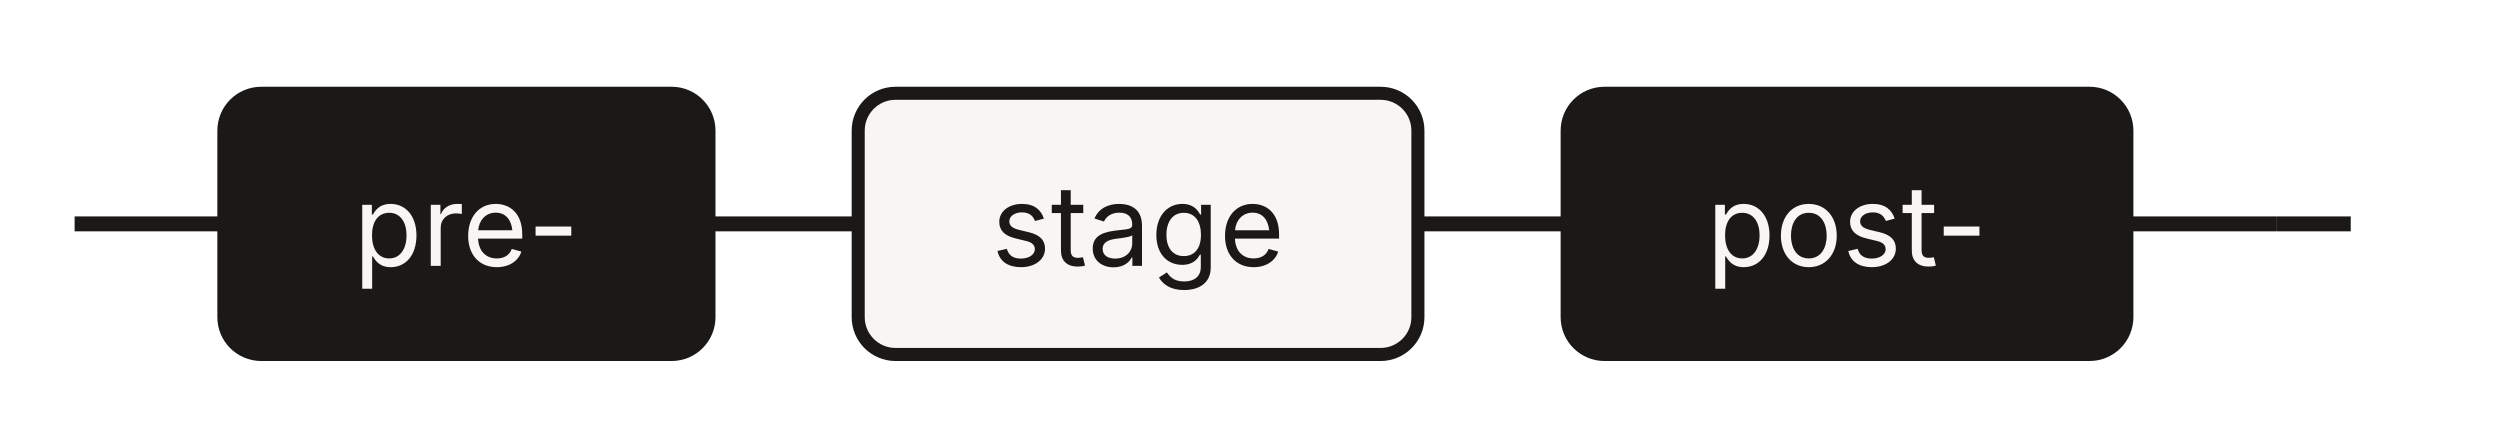
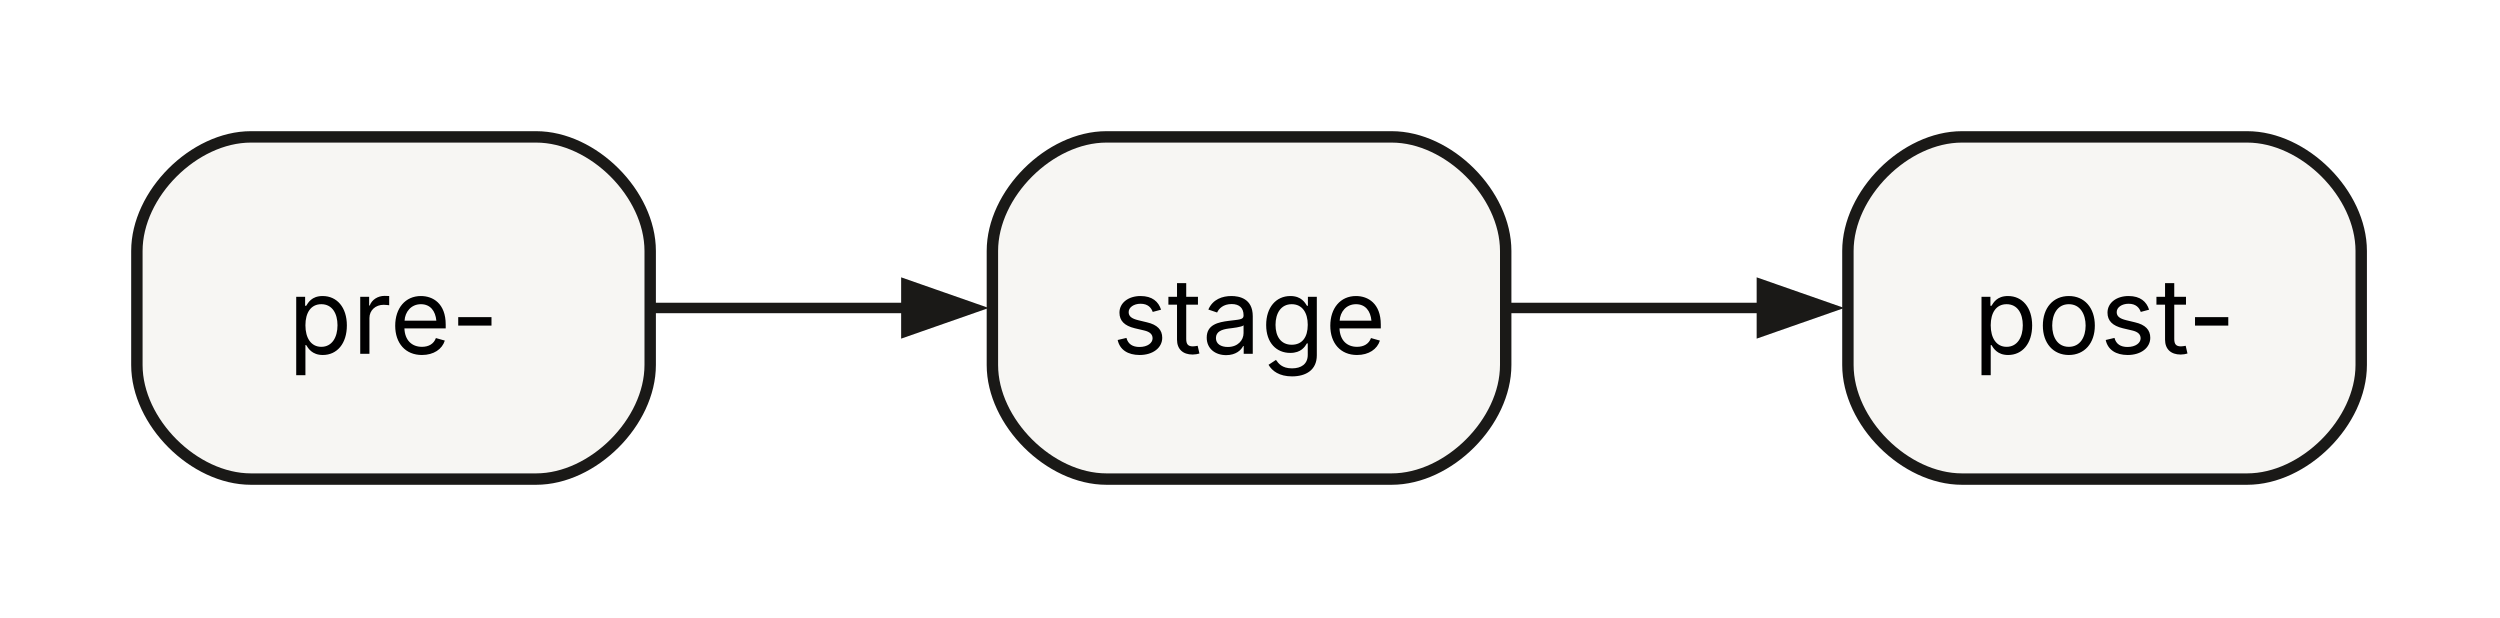
- <svg xmlns="http://www.w3.org/2000/svg" viewBox="0 0 268 48" role="img">
-   <path d="M8 24.0 H24.0" fill="none" stroke="#1a1917" stroke-width="1.6" />
-   <rect x="24.0" y="10.0" width="52.0" height="28.0" rx="4" fill="#1a1917" stroke="#1a1917" stroke-width="1.4" />
-   <text x="50.0" y="28.5" text-anchor="middle" font-family="Inter,Helvetica,sans-serif" font-size="12" fill="#f7f6f3">pre-</text>
-   <path d="M76.0 24.0 H92.0" fill="none" stroke="#1a1917" stroke-width="1.6" />
-   <rect x="92.0" y="10.0" width="60.0" height="28.0" rx="4" fill="#f7f6f3" stroke="#1a1917" stroke-width="1.4" />
-   <text x="122.0" y="28.5" text-anchor="middle" font-family="Inter,Helvetica,sans-serif" font-size="12" fill="#1a1917">stage</text>
-   <path d="M152.0 24.0 H168.0" fill="none" stroke="#1a1917" stroke-width="1.6" />
-   <rect x="168.0" y="10.0" width="60.0" height="28.0" rx="4" fill="#1a1917" stroke="#1a1917" stroke-width="1.4" />
-   <text x="198.0" y="28.5" text-anchor="middle" font-family="Inter,Helvetica,sans-serif" font-size="12" fill="#f7f6f3">post-</text>
-   <path d="M228.0 24.0 H244.0" fill="none" stroke="#1a1917" stroke-width="1.6" />
-   <path d="M244.0 24.0 H252.0" fill="none" stroke="#1a1917" stroke-width="1.6" />
+ <svg xmlns="http://www.w3.org/2000/svg" width="263pt" height="65pt" viewBox="0.00 0.00 263.00 65.00">
+   <g id="graph0" class="graph" transform="scale(1 1) rotate(0) translate(14.4 50.4)">
+     <g id="node1" class="node">
+       <path fill="#f7f6f3" stroke="#1a1917" stroke-width="1.2" d="M42,-36C42,-36 12,-36 12,-36 6,-36 0,-30 0,-24 0,-24 0,-12 0,-12 0,-6 6,0 12,0 12,0 42,0 42,0 48,0 54,-6 54,-12 54,-12 54,-24 54,-24 54,-30 48,-36 42,-36" />
+       <text xml:space="preserve" text-anchor="middle" x="27" y="-13.18" font-family="Inter,Helvetica,sans-serif" font-size="11.00">pre-</text>
+     </g>
+     <g id="node2" class="node">
+       <path fill="#f7f6f3" stroke="#1a1917" stroke-width="1.2" d="M132,-36C132,-36 102,-36 102,-36 96,-36 90,-30 90,-24 90,-24 90,-12 90,-12 90,-6 96,0 102,0 102,0 132,0 132,0 138,0 144,-6 144,-12 144,-12 144,-24 144,-24 144,-30 138,-36 132,-36" />
+       <text xml:space="preserve" text-anchor="middle" x="117" y="-13.18" font-family="Inter,Helvetica,sans-serif" font-size="11.00">stage</text>
+     </g>
+     <g id="edge1" class="edge">
+       <path fill="none" stroke="#1a1917" stroke-width="1.1" d="M54.4,-18C62.76,-18 72.12,-18 80.98,-18" />
+       <polygon fill="#1a1917" stroke="#1a1917" stroke-width="1.1" points="80.95,-20.45 87.95,-18 80.95,-15.55 80.95,-20.45" />
+     </g>
+     <g id="node3" class="node">
+       <path fill="#f7f6f3" stroke="#1a1917" stroke-width="1.2" d="M222,-36C222,-36 192,-36 192,-36 186,-36 180,-30 180,-24 180,-24 180,-12 180,-12 180,-6 186,0 192,0 192,0 222,0 222,0 228,0 234,-6 234,-12 234,-12 234,-24 234,-24 234,-30 228,-36 222,-36" />
+       <text xml:space="preserve" text-anchor="middle" x="207" y="-13.18" font-family="Inter,Helvetica,sans-serif" font-size="11.00">post-</text>
+     </g>
+     <g id="edge2" class="edge">
+       <path fill="none" stroke="#1a1917" stroke-width="1.1" d="M144.4,-18C152.76,-18 162.12,-18 170.98,-18" />
+       <polygon fill="#1a1917" stroke="#1a1917" stroke-width="1.1" points="170.95,-20.45 177.95,-18 170.95,-15.55 170.95,-20.45" />
+     </g>
+   </g>
</svg>
